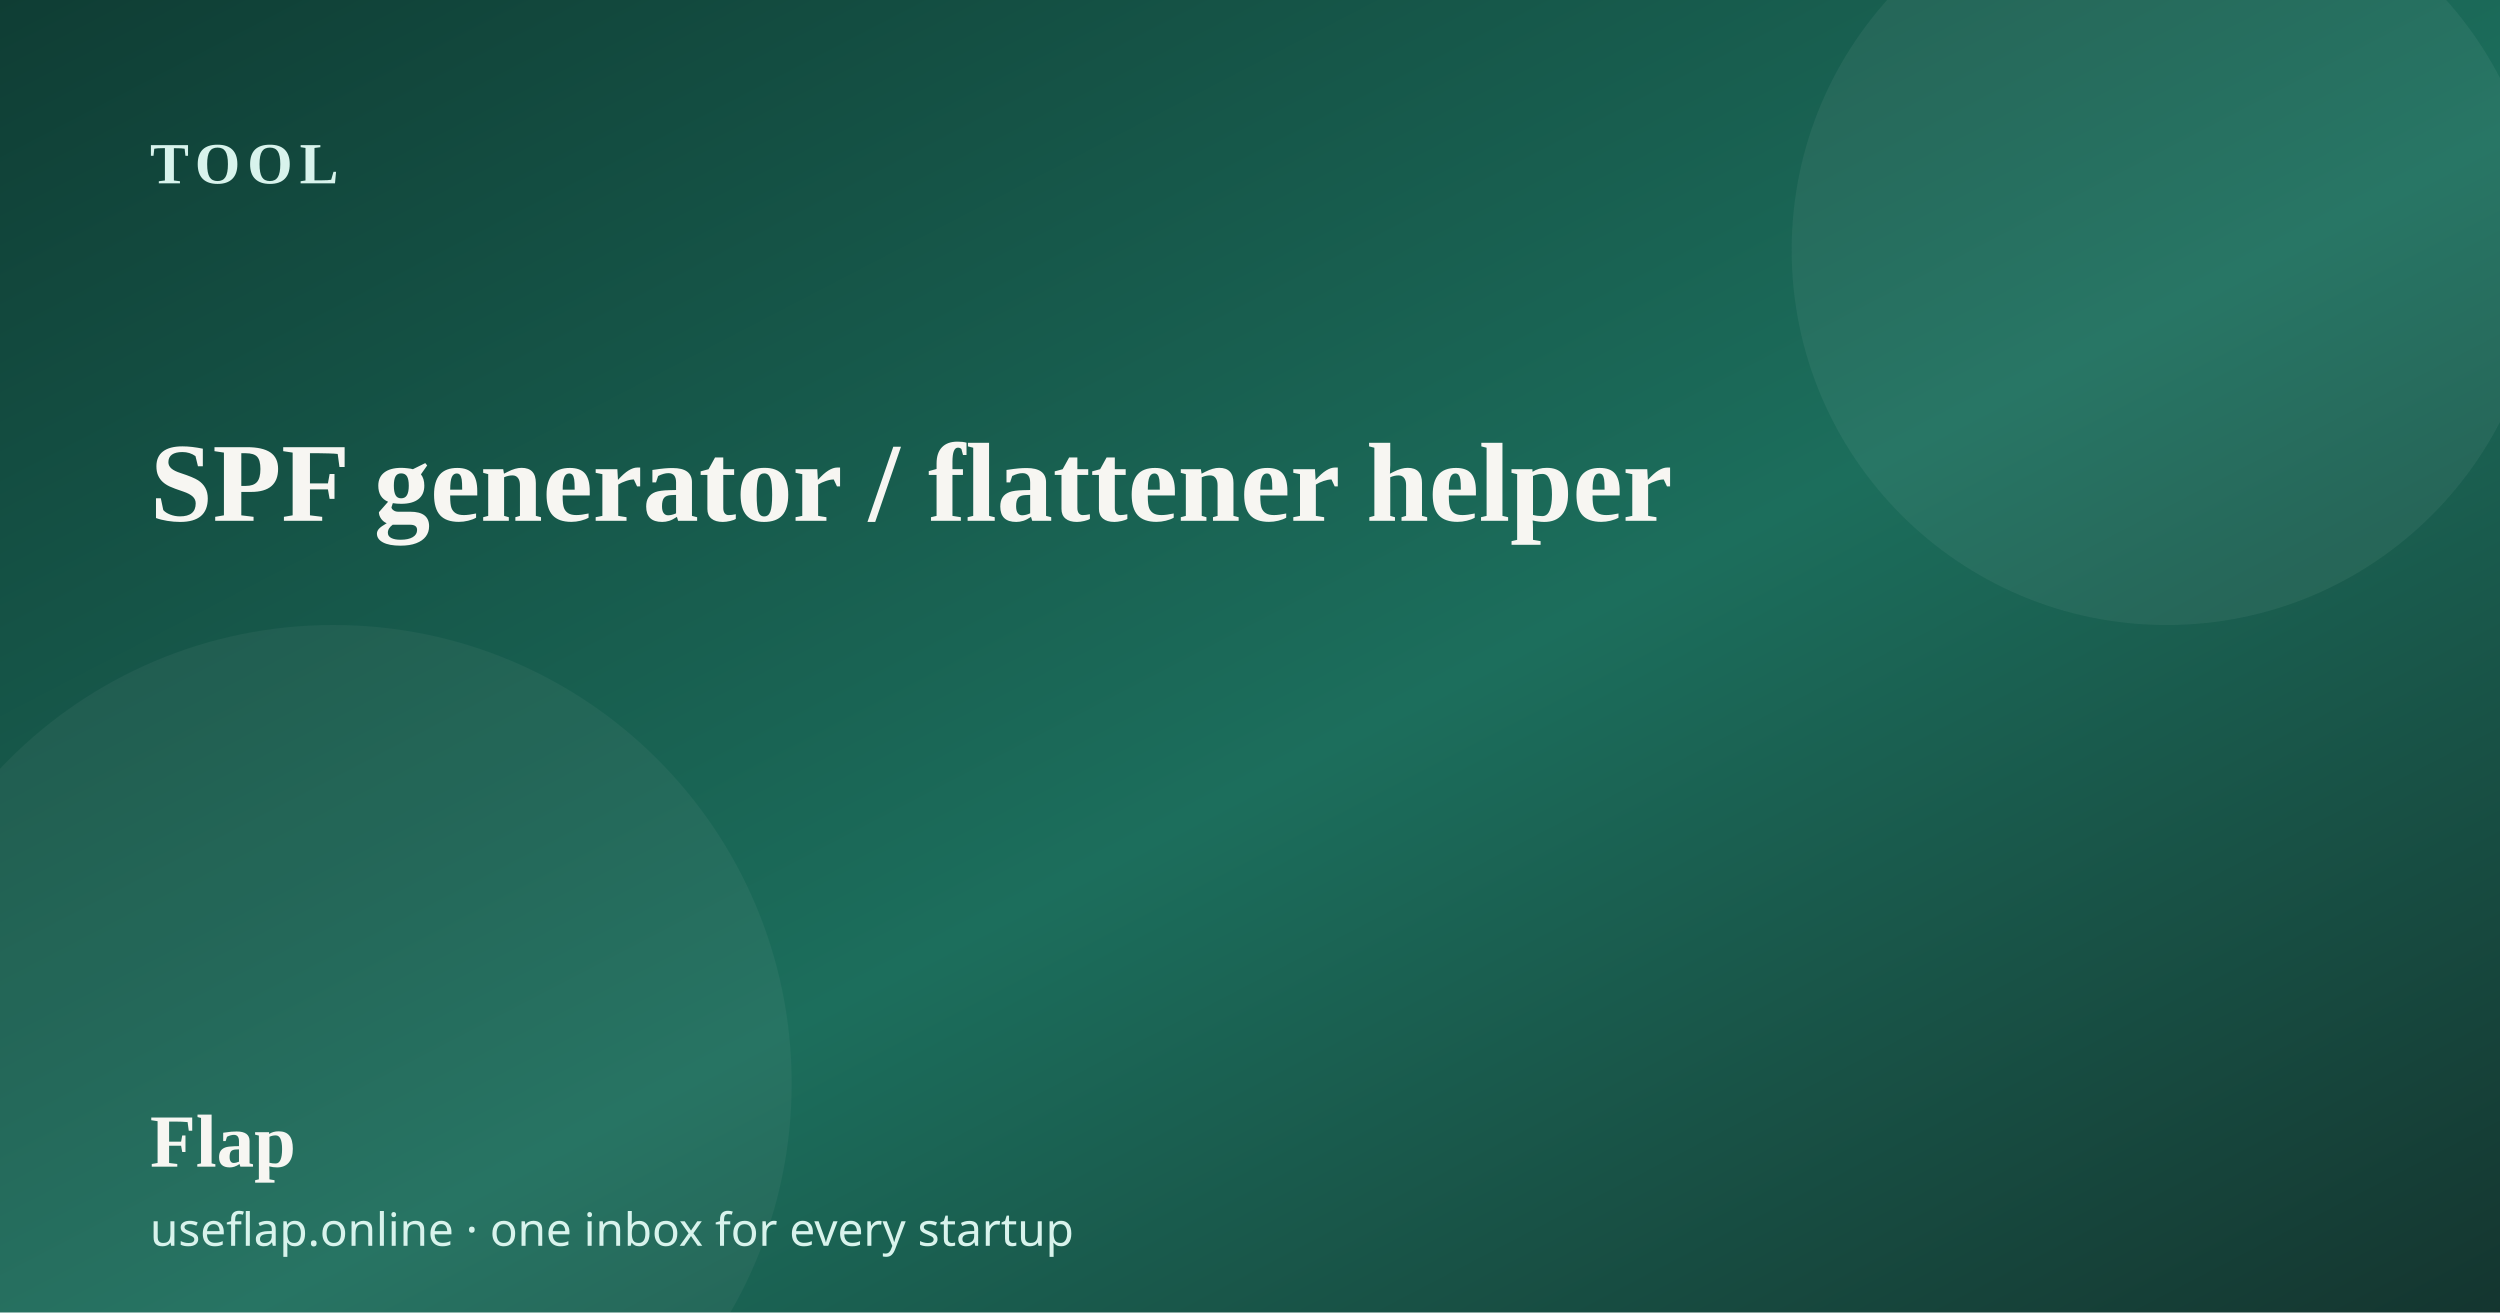
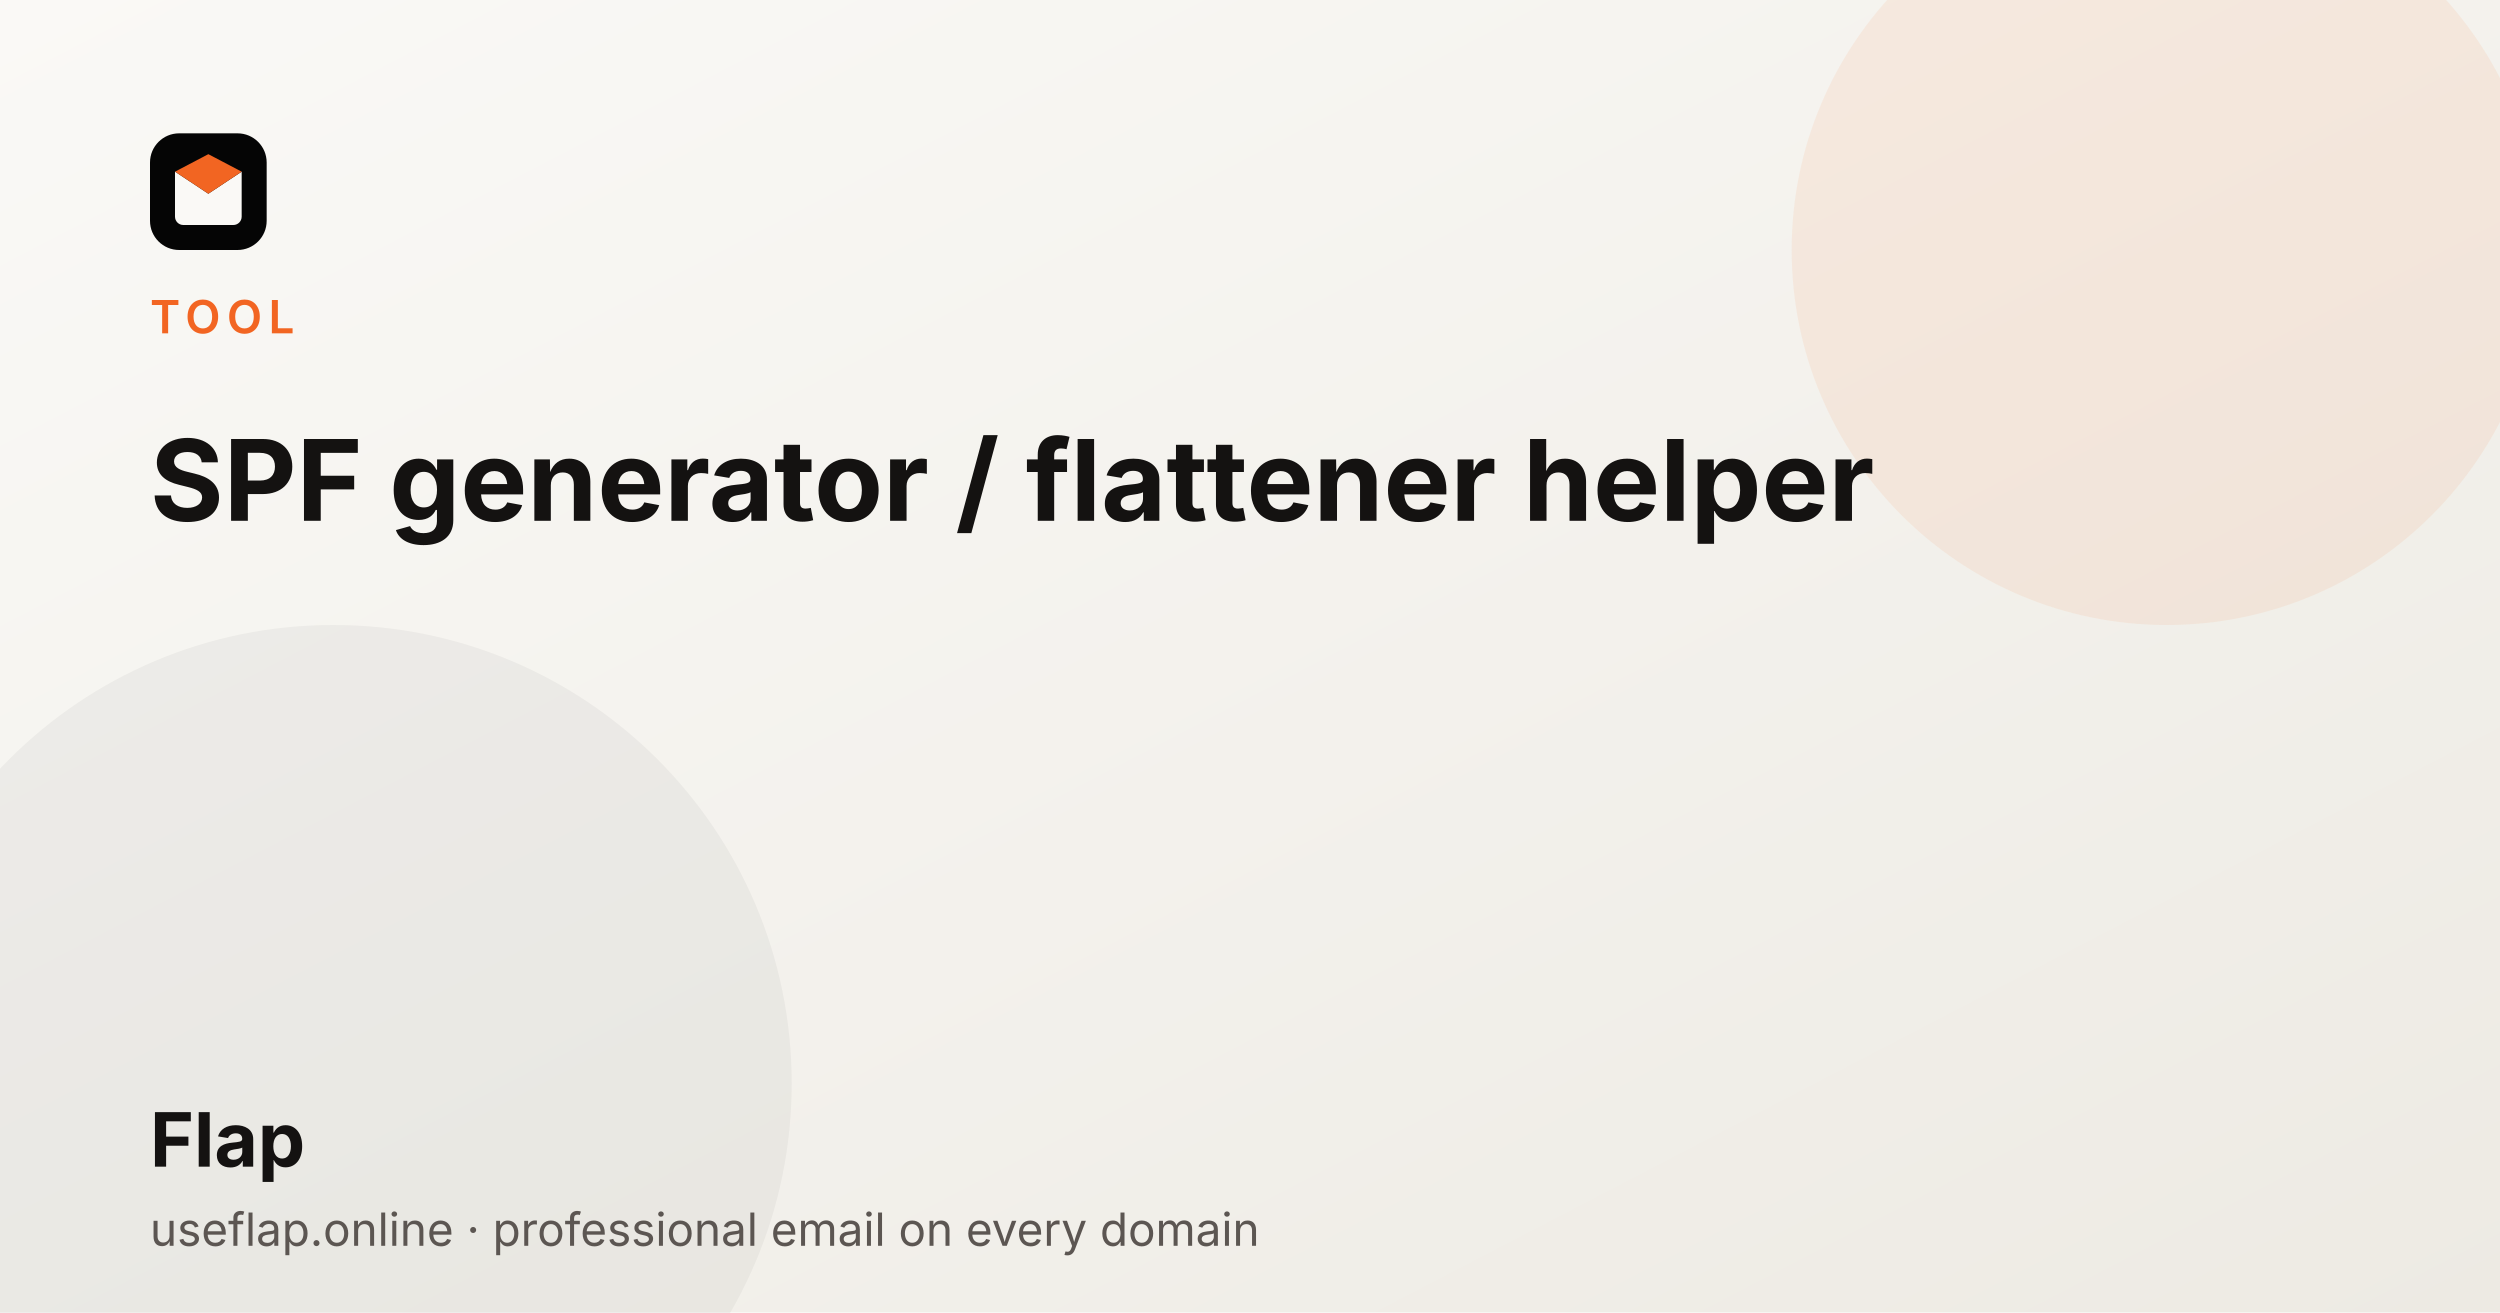
<svg xmlns="http://www.w3.org/2000/svg" width="1200" height="630" viewBox="0 0 1200 630" role="img" aria-label="SPF generator / flattener helper">
  <defs>
    <linearGradient id="bg" x1="0" y1="0" x2="1" y2="1">
-       <stop offset="0%" stop-color="#0f3d34" />
-       <stop offset="55%" stop-color="#1c6e5c" />
-       <stop offset="100%" stop-color="#14352f" />
+       <stop offset="0%" stop-color="#FAF9F6" />
+       <stop offset="55%" stop-color="#F3F1EC" />
+       <stop offset="100%" stop-color="#EDEAE3" />
    </linearGradient>
  </defs>
  <rect width="1200" height="630" fill="url(#bg)" />
-   <circle cx="1040" cy="120" r="180" fill="#f0efeb" fill-opacity="0.06" />
-   <circle cx="160" cy="520" r="220" fill="#f0efeb" fill-opacity="0.05" />
-   <text x="72" y="88" fill="#d8f3ec" font-family="Georgia, 'Times New Roman', serif" font-size="28" font-weight="600" letter-spacing="0.12em">TOOL</text>
-   <text x="72" y="250" fill="#f7f6f2" font-family="Georgia, 'Times New Roman', serif" font-size="54" font-weight="700">
+   <circle cx="1040" cy="120" r="180" fill="#F26522" fill-opacity="0.08" />
+   <circle cx="160" cy="520" r="220" fill="#141211" fill-opacity="0.04" />
+   <rect x="72" y="64" width="56" height="56" rx="14" fill="#050505" />
+   <path d="M84 82.4L100 93l16-10.6V104a4 4 0 0 1-4 4H88a4 4 0 0 1-4-4V82.4z" fill="#FAF9F6" />
+   <path d="M84 82.4L100 93l16-10.6L100 74 84 82.4z" fill="#F26522" />
+   <text x="72" y="160" fill="#F26522" font-family="Inter, ui-sans-serif, system-ui, sans-serif" font-size="22" font-weight="600" letter-spacing="0.14em">TOOL</text>
+   <text x="72" y="250" fill="#141211" font-family="Inter, ui-sans-serif, system-ui, sans-serif" font-size="54" font-weight="700">
    <tspan x="72" dy="0">SPF generator / flattener helper</tspan>
  </text>
-   <text x="72" y="560" fill="#f7f6f2" font-family="Georgia, 'Times New Roman', serif" font-size="36" font-weight="700">Flap</text>
-   <text x="72" y="598" fill="#d8f3ec" font-family="ui-sans-serif, system-ui, sans-serif" font-size="22">useflap.online · one inbox for every startup</text>
+   <text x="72" y="560" fill="#141211" font-family="Inter, ui-sans-serif, system-ui, sans-serif" font-size="36" font-weight="700">Flap</text>
+   <text x="72" y="598" fill="#5c5652" font-family="Inter, ui-sans-serif, system-ui, sans-serif" font-size="22">useflap.online · professional email on every domain</text>
</svg>
